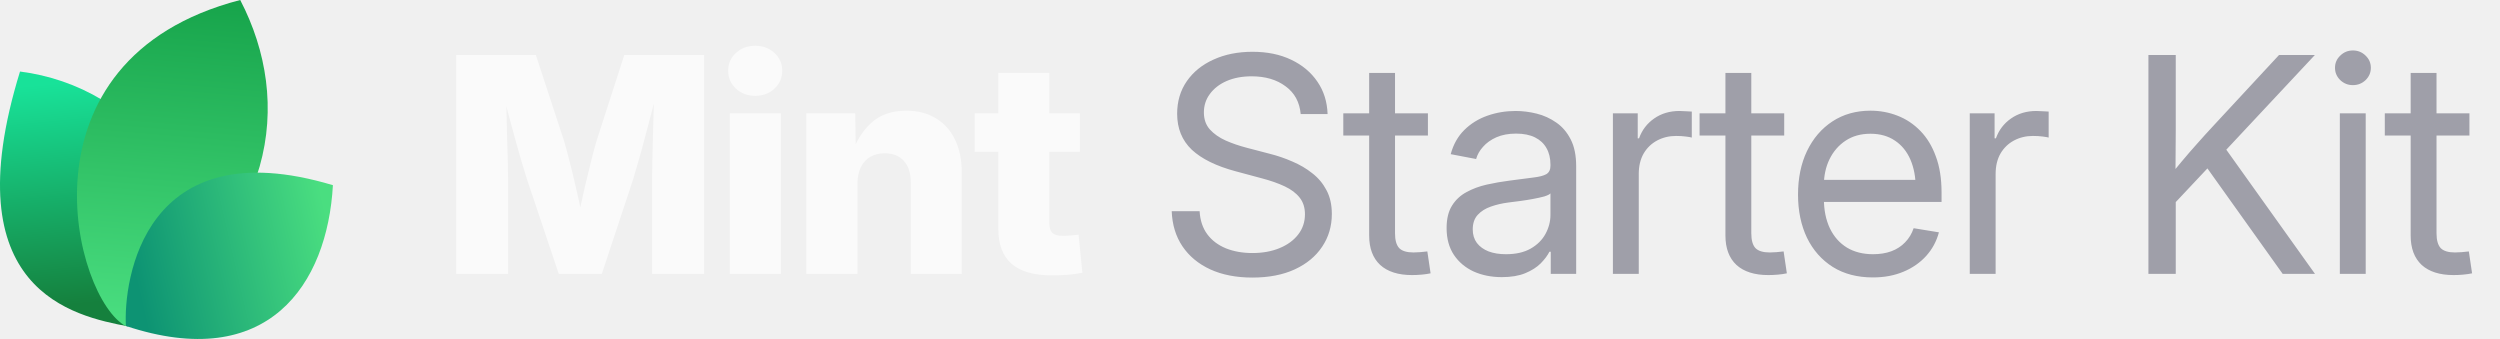
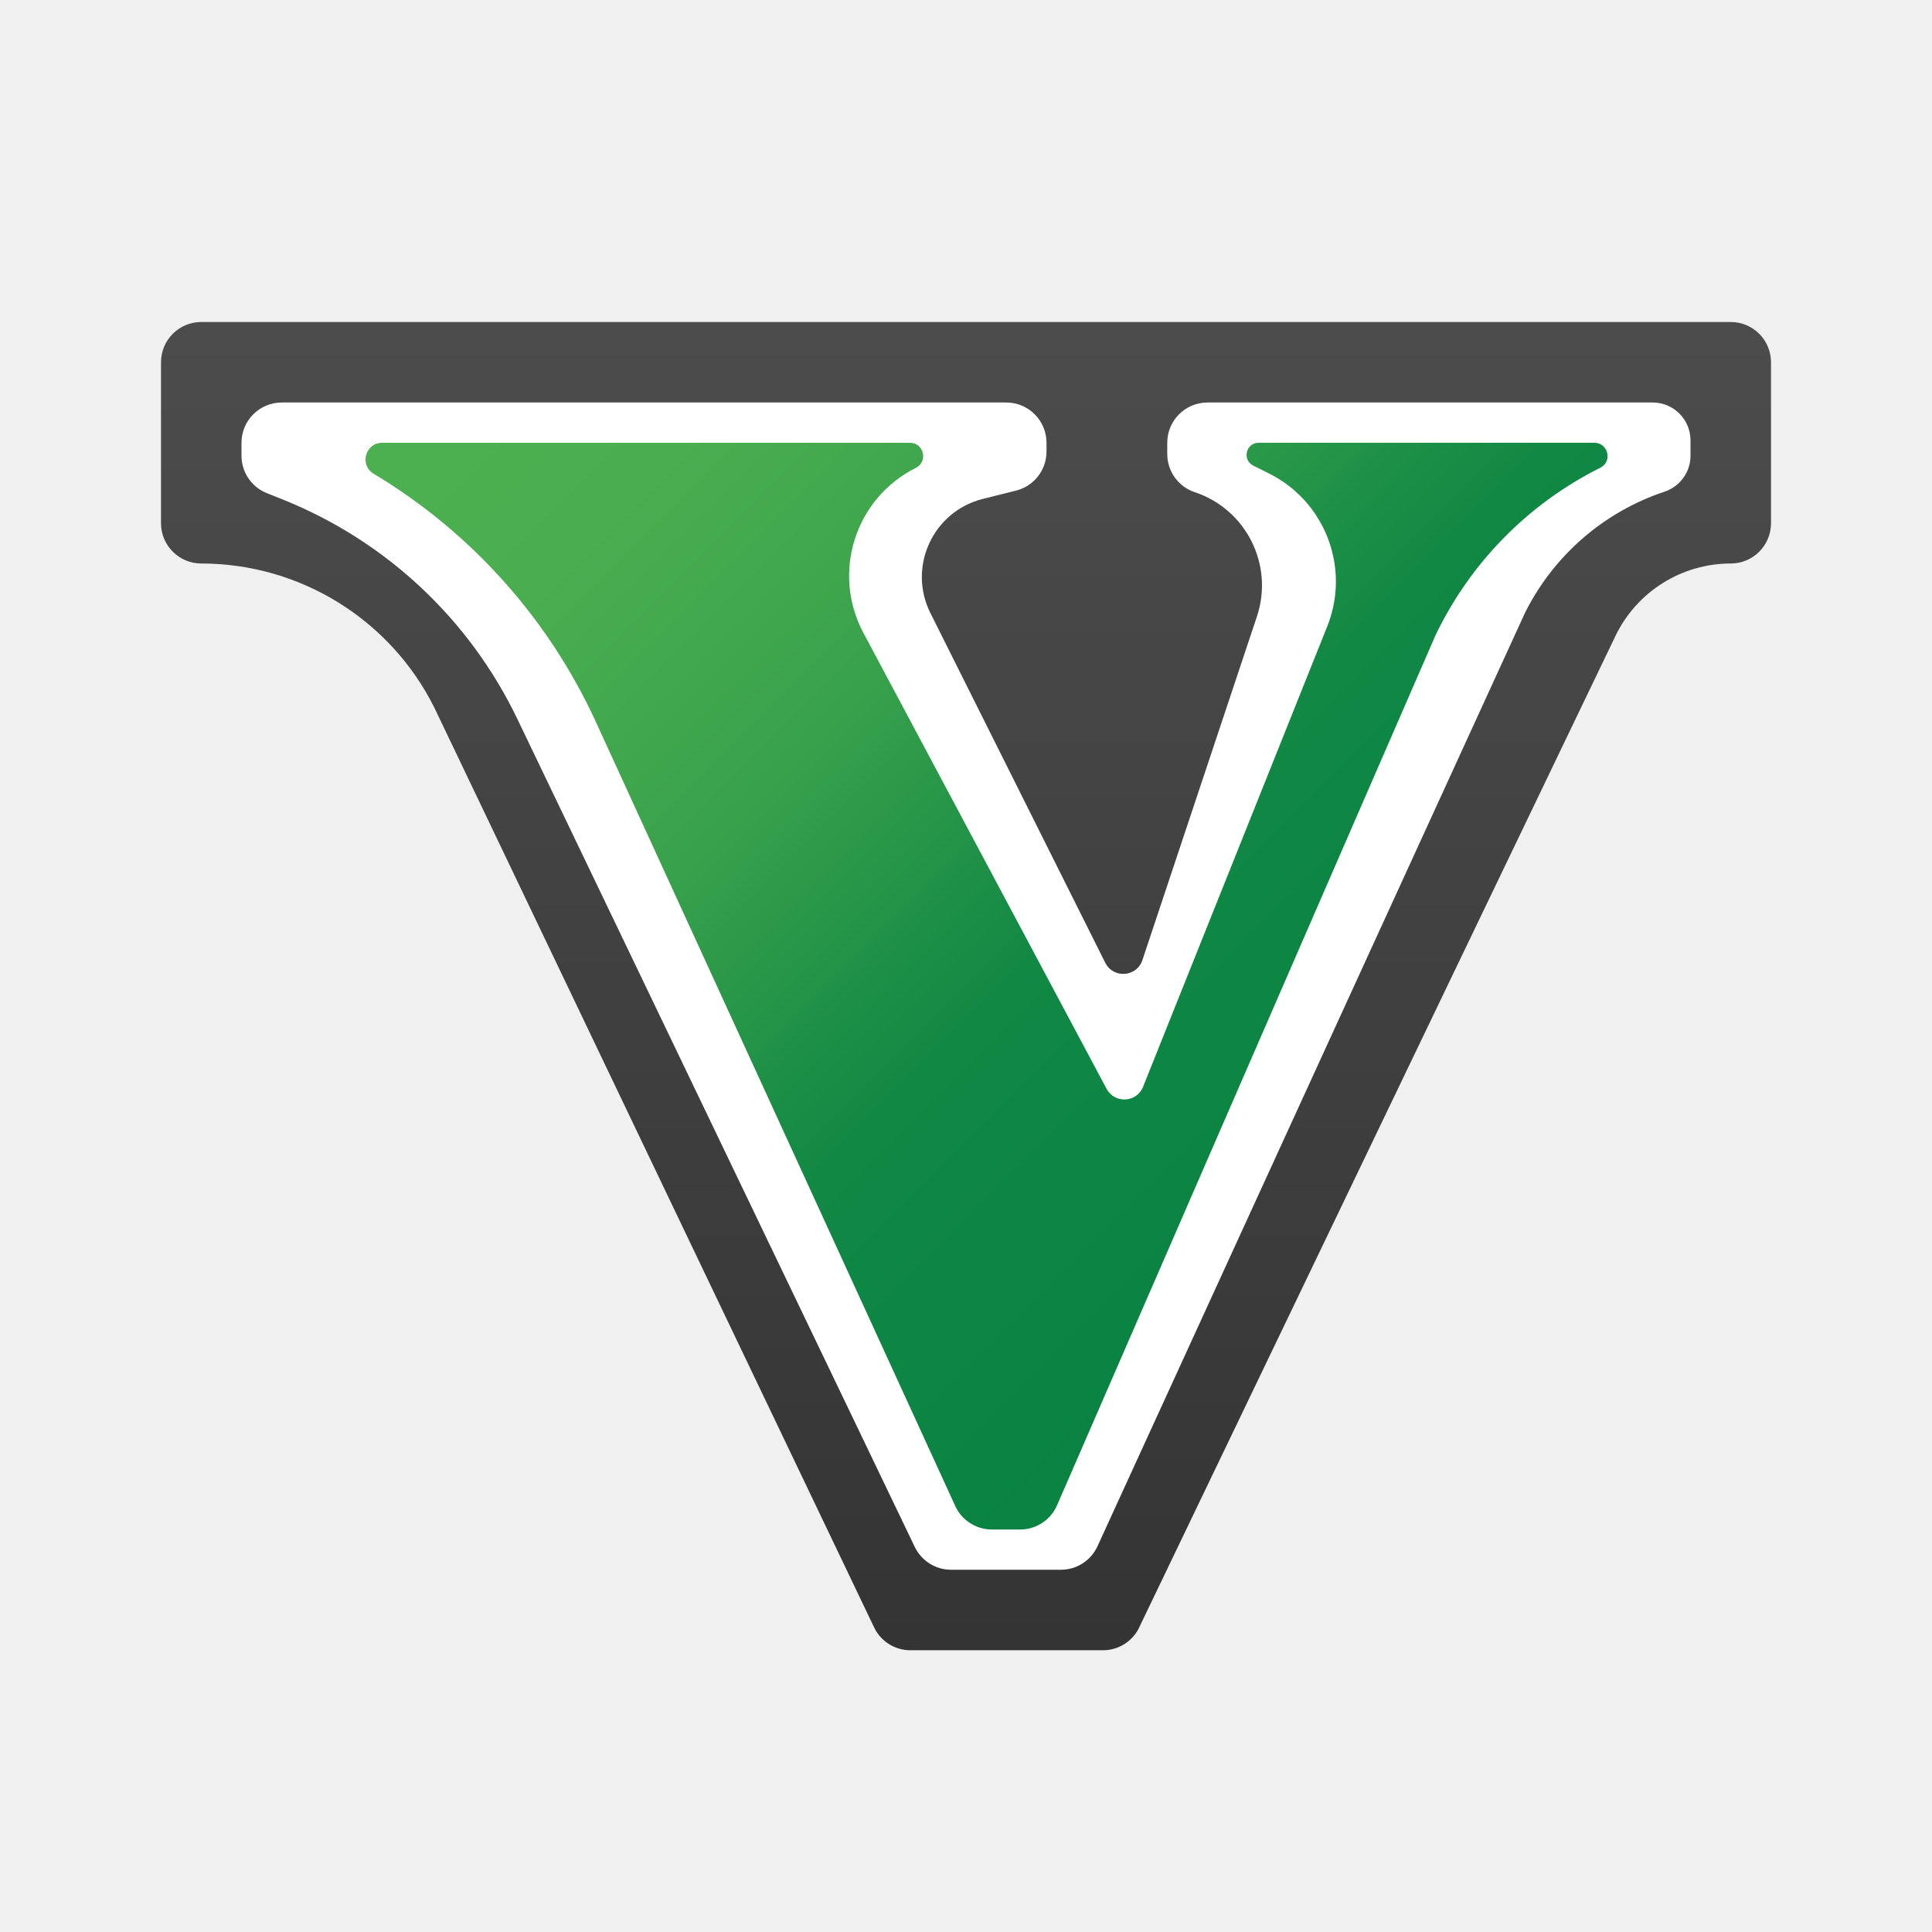
- <svg xmlns="http://www.w3.org/2000/svg" width="177" height="24" viewBox="0 0 177 24" fill="none">
-   <path d="M9.061 23.108C5.268 22.377 -3.391 20.627 1.417 5.064C9.634 6.099 16.973 14.064 9.061 23.108Z" fill="url(#paint0_linear_17557_2145)" />
-   <path d="M8.919 23.094C5.276 21.222 0.784 4.209 17.007 0C20.757 7.193 19.621 16.545 8.919 23.094Z" fill="url(#paint1_linear_17557_2145)" />
-   <path d="M8.914 23.079C8.735 19.882 10.159 9.085 23.57 13.111C23.181 20.123 18.984 26.418 8.914 23.079Z" fill="url(#paint2_linear_17557_2145)" />
-   <path d="M32.301 19.392V3.894H37.938L39.925 9.948C40.036 10.315 40.164 10.787 40.31 11.362C40.462 11.938 40.611 12.552 40.757 13.204C40.91 13.855 41.048 14.483 41.173 15.086C41.305 15.682 41.412 16.192 41.495 16.615H40.695C40.771 16.192 40.871 15.682 40.996 15.086C41.128 14.49 41.267 13.866 41.412 13.214C41.565 12.562 41.714 11.948 41.86 11.373C42.005 10.79 42.133 10.315 42.244 9.948L44.2 3.894H49.848V19.392H46.166V12.704C46.166 12.357 46.173 11.917 46.187 11.383C46.2 10.849 46.214 10.27 46.228 9.646C46.249 9.022 46.266 8.391 46.28 7.753C46.301 7.115 46.311 6.519 46.311 5.964H46.623C46.485 6.561 46.332 7.181 46.166 7.826C45.999 8.471 45.833 9.102 45.666 9.719C45.507 10.336 45.351 10.901 45.198 11.414C45.053 11.928 44.928 12.357 44.824 12.704L42.608 19.392H39.561L37.314 12.704C37.203 12.357 37.072 11.928 36.919 11.414C36.773 10.901 36.614 10.34 36.441 9.729C36.274 9.112 36.104 8.481 35.931 7.836C35.764 7.192 35.608 6.567 35.463 5.964H35.827C35.834 6.512 35.844 7.105 35.858 7.743C35.872 8.374 35.886 9.005 35.9 9.636C35.92 10.26 35.938 10.839 35.952 11.373C35.965 11.907 35.972 12.351 35.972 12.704V19.392H32.301ZM51.668 19.392V8.024H55.288V19.392H51.668ZM53.468 6.786C52.927 6.786 52.473 6.616 52.105 6.276C51.738 5.93 51.554 5.507 51.554 5.007C51.554 4.508 51.738 4.088 52.105 3.749C52.473 3.409 52.927 3.239 53.468 3.239C54.009 3.239 54.463 3.409 54.83 3.749C55.198 4.082 55.382 4.501 55.382 5.007C55.382 5.507 55.198 5.93 54.83 6.276C54.463 6.616 54.009 6.786 53.468 6.786ZM60.708 13.027V19.392H57.088V8.024H60.551L60.593 10.967H60.281C60.593 10.024 61.061 9.268 61.685 8.7C62.309 8.124 63.138 7.836 64.171 7.836C64.975 7.836 65.672 8.017 66.262 8.377C66.851 8.731 67.302 9.234 67.614 9.885C67.933 10.537 68.092 11.307 68.092 12.194V19.392H64.483V12.912C64.483 12.26 64.32 11.754 63.994 11.394C63.675 11.033 63.221 10.853 62.632 10.853C62.25 10.853 61.914 10.936 61.623 11.102C61.332 11.269 61.106 11.515 60.947 11.841C60.787 12.16 60.708 12.555 60.708 13.027ZM76.456 8.024V10.749H69.008V8.024H76.456ZM70.683 5.163H74.292V15.783C74.292 16.102 74.361 16.334 74.5 16.48C74.646 16.625 74.899 16.698 75.259 16.698C75.405 16.698 75.596 16.688 75.831 16.667C76.074 16.646 76.251 16.629 76.362 16.615L76.632 19.309C76.313 19.378 75.963 19.427 75.582 19.455C75.207 19.482 74.836 19.496 74.469 19.496C73.2 19.496 72.25 19.222 71.619 18.674C70.995 18.127 70.683 17.308 70.683 16.22V5.163Z" fill="#FAFAFA" />
-   <path d="M88.667 19.652C87.523 19.652 86.528 19.458 85.682 19.07C84.843 18.681 84.188 18.137 83.716 17.437C83.245 16.736 82.992 15.908 82.957 14.951H84.933C84.968 15.596 85.148 16.14 85.474 16.584C85.8 17.021 86.24 17.354 86.795 17.582C87.35 17.804 87.974 17.915 88.667 17.915C89.388 17.915 90.026 17.801 90.581 17.572C91.143 17.343 91.583 17.024 91.902 16.615C92.228 16.199 92.391 15.717 92.391 15.169C92.391 14.698 92.266 14.306 92.017 13.994C91.767 13.675 91.413 13.408 90.956 13.193C90.498 12.978 89.954 12.787 89.323 12.621L87.502 12.132C86.123 11.765 85.082 11.255 84.382 10.603C83.689 9.944 83.342 9.095 83.342 8.055C83.342 7.174 83.571 6.404 84.028 5.746C84.486 5.087 85.117 4.577 85.921 4.217C86.726 3.849 87.645 3.666 88.678 3.666C89.718 3.666 90.63 3.853 91.413 4.227C92.204 4.602 92.824 5.122 93.275 5.787C93.726 6.446 93.965 7.209 93.993 8.076H92.089C92.013 7.23 91.656 6.574 91.018 6.11C90.387 5.638 89.586 5.403 88.615 5.403C87.95 5.403 87.36 5.513 86.847 5.735C86.341 5.957 85.946 6.262 85.661 6.651C85.377 7.032 85.235 7.469 85.235 7.961C85.235 8.447 85.377 8.849 85.661 9.168C85.946 9.48 86.317 9.74 86.774 9.948C87.232 10.149 87.724 10.319 88.251 10.457L89.884 10.884C90.439 11.023 90.977 11.206 91.496 11.435C92.023 11.657 92.495 11.934 92.911 12.267C93.334 12.593 93.67 12.995 93.92 13.474C94.17 13.945 94.294 14.504 94.294 15.149C94.294 16.015 94.066 16.788 93.608 17.468C93.157 18.148 92.512 18.681 91.673 19.07C90.834 19.458 89.832 19.652 88.667 19.652ZM101.097 8.024V9.594H95.106V8.024H101.097ZM96.937 5.163H98.767V16.521C98.767 17 98.865 17.347 99.059 17.562C99.26 17.77 99.6 17.874 100.078 17.874C100.21 17.874 100.366 17.867 100.546 17.853C100.733 17.832 100.903 17.815 101.056 17.801L101.285 19.351C101.097 19.392 100.886 19.423 100.65 19.444C100.414 19.465 100.189 19.475 99.974 19.475C98.996 19.475 98.244 19.236 97.717 18.758C97.197 18.272 96.937 17.579 96.937 16.677V5.163ZM106.33 19.621C105.595 19.621 104.932 19.489 104.343 19.226C103.754 18.955 103.285 18.564 102.939 18.05C102.592 17.53 102.419 16.896 102.419 16.147C102.419 15.495 102.547 14.965 102.804 14.556C103.06 14.146 103.403 13.828 103.833 13.599C104.263 13.363 104.742 13.186 105.269 13.068C105.796 12.95 106.333 12.857 106.881 12.787C107.574 12.69 108.132 12.617 108.555 12.569C108.978 12.52 109.287 12.441 109.481 12.33C109.675 12.212 109.772 12.014 109.772 11.737V11.654C109.772 11.203 109.679 10.815 109.492 10.489C109.311 10.163 109.041 9.91 108.68 9.729C108.32 9.549 107.872 9.459 107.338 9.459C106.805 9.459 106.34 9.546 105.945 9.719C105.556 9.892 105.241 10.118 104.998 10.395C104.755 10.665 104.593 10.953 104.509 11.258L102.71 10.915C102.897 10.222 103.22 9.65 103.677 9.199C104.135 8.748 104.679 8.412 105.31 8.19C105.941 7.968 106.607 7.857 107.307 7.857C107.8 7.857 108.295 7.92 108.795 8.044C109.301 8.169 109.765 8.381 110.188 8.679C110.611 8.97 110.951 9.369 111.208 9.875C111.464 10.374 111.593 11.005 111.593 11.768V19.392H109.793V17.822H109.7C109.568 18.085 109.363 18.359 109.086 18.643C108.809 18.921 108.444 19.153 107.994 19.34C107.543 19.527 106.988 19.621 106.33 19.621ZM106.621 17.998C107.321 17.998 107.904 17.867 108.368 17.603C108.84 17.333 109.19 16.986 109.419 16.563C109.654 16.133 109.772 15.682 109.772 15.211V13.692C109.703 13.769 109.554 13.841 109.325 13.911C109.096 13.973 108.829 14.032 108.524 14.088C108.226 14.143 107.921 14.192 107.609 14.233C107.304 14.275 107.033 14.309 106.798 14.337C106.354 14.393 105.938 14.49 105.549 14.628C105.168 14.76 104.86 14.954 104.624 15.211C104.388 15.467 104.27 15.811 104.27 16.241C104.27 16.615 104.367 16.934 104.561 17.198C104.762 17.461 105.04 17.662 105.393 17.801C105.747 17.933 106.156 17.998 106.621 17.998ZM114.193 19.392V8.024H115.951V9.792H116.045C116.253 9.209 116.61 8.741 117.116 8.388C117.622 8.034 118.219 7.857 118.905 7.857C119.058 7.857 119.217 7.864 119.384 7.878C119.55 7.885 119.682 7.892 119.779 7.899V9.74C119.716 9.719 119.578 9.695 119.363 9.667C119.155 9.639 118.922 9.625 118.666 9.625C118.174 9.625 117.726 9.733 117.324 9.948C116.922 10.163 116.603 10.471 116.367 10.874C116.138 11.276 116.024 11.758 116.024 12.319V19.392H114.193ZM126.322 8.024V9.594H120.33V8.024H126.322ZM122.161 5.163H123.992V16.521C123.992 17 124.089 17.347 124.283 17.562C124.484 17.77 124.824 17.874 125.302 17.874C125.434 17.874 125.59 17.867 125.77 17.853C125.958 17.832 126.127 17.815 126.28 17.801L126.509 19.351C126.322 19.392 126.11 19.423 125.874 19.444C125.639 19.465 125.413 19.475 125.198 19.475C124.221 19.475 123.468 19.236 122.941 18.758C122.421 18.272 122.161 17.579 122.161 16.677V5.163ZM132.604 19.642C131.502 19.642 130.555 19.396 129.765 18.903C128.974 18.404 128.364 17.714 127.934 16.834C127.511 15.946 127.3 14.927 127.3 13.775C127.3 12.611 127.511 11.584 127.934 10.697C128.364 9.802 128.964 9.102 129.734 8.596C130.51 8.089 131.408 7.836 132.428 7.836C133.1 7.836 133.738 7.954 134.341 8.19C134.952 8.426 135.489 8.783 135.954 9.261C136.425 9.74 136.793 10.343 137.056 11.071C137.327 11.792 137.462 12.645 137.462 13.63V14.296H128.433V12.735H136.463L135.631 13.297C135.631 12.541 135.506 11.876 135.257 11.3C135.007 10.725 134.643 10.277 134.165 9.958C133.686 9.632 133.107 9.469 132.428 9.469C131.748 9.469 131.162 9.632 130.67 9.958C130.177 10.284 129.796 10.725 129.526 11.279C129.262 11.827 129.13 12.441 129.13 13.12V14.046C129.13 14.864 129.273 15.572 129.557 16.168C129.841 16.757 130.243 17.211 130.763 17.53C131.283 17.842 131.901 17.998 132.615 17.998C133.093 17.998 133.523 17.929 133.905 17.79C134.293 17.645 134.619 17.433 134.882 17.156C135.153 16.879 135.354 16.546 135.486 16.157L137.275 16.449C137.108 17.08 136.81 17.634 136.38 18.113C135.95 18.591 135.413 18.966 134.768 19.236C134.123 19.507 133.402 19.642 132.604 19.642ZM139.459 19.392V8.024H141.217V9.792H141.311C141.519 9.209 141.876 8.741 142.382 8.388C142.888 8.034 143.485 7.857 144.171 7.857C144.324 7.857 144.483 7.864 144.649 7.878C144.816 7.885 144.948 7.892 145.045 7.899V9.74C144.982 9.719 144.844 9.695 144.629 9.667C144.421 9.639 144.188 9.625 143.932 9.625C143.439 9.625 142.992 9.733 142.59 9.948C142.188 10.163 141.869 10.471 141.633 10.874C141.404 11.276 141.29 11.758 141.29 12.319V19.392H139.459ZM153.429 14.961V12.715C153.783 12.257 154.136 11.82 154.49 11.404C154.844 10.981 155.204 10.565 155.572 10.156C155.939 9.74 156.314 9.327 156.695 8.918L161.355 3.894H163.893L157.277 10.967H157.184L153.429 14.961ZM152.108 19.392V3.894H154.043V9.241L154.022 12.559L154.043 13.505V19.392H152.108ZM161.615 19.392L155.967 11.477L157.173 9.969L163.903 19.392H161.615ZM165.661 19.392V8.024H167.492V19.392H165.661ZM166.587 6.027C166.24 6.027 165.942 5.909 165.692 5.673C165.443 5.43 165.318 5.139 165.318 4.799C165.318 4.459 165.443 4.172 165.692 3.936C165.942 3.693 166.24 3.572 166.587 3.572C166.934 3.572 167.232 3.693 167.482 3.936C167.731 4.172 167.856 4.459 167.856 4.799C167.856 5.139 167.731 5.43 167.482 5.673C167.232 5.909 166.934 6.027 166.587 6.027ZM174.836 8.024V9.594H168.844V8.024H174.836ZM170.675 5.163H172.506V16.521C172.506 17 172.603 17.347 172.797 17.562C172.998 17.77 173.338 17.874 173.816 17.874C173.948 17.874 174.104 17.867 174.284 17.853C174.472 17.832 174.641 17.815 174.794 17.801L175.023 19.351C174.836 19.392 174.624 19.423 174.388 19.444C174.153 19.465 173.927 19.475 173.712 19.475C172.735 19.475 171.982 19.236 171.455 18.758C170.935 18.272 170.675 17.579 170.675 16.677V5.163Z" fill="#9F9FA9" />
-   <defs>
-     <linearGradient id="paint0_linear_17557_2145" x1="3.776" y1="5.916" x2="5.232" y2="21.559" gradientUnits="userSpaceOnUse">
-       <stop stop-color="#18E299" />
-       <stop offset="1" stop-color="#15803D" />
-     </linearGradient>
-     <linearGradient id="paint1_linear_17557_2145" x1="12.171" y1="-0.718" x2="10.19" y2="22.983" gradientUnits="userSpaceOnUse">
-       <stop stop-color="#16A34A" />
-       <stop offset="1" stop-color="#4ADE80" />
-     </linearGradient>
-     <linearGradient id="paint2_linear_17557_2145" x1="23.133" y1="15.353" x2="9.338" y2="18.52" gradientUnits="userSpaceOnUse">
-       <stop stop-color="#4ADE80" />
-       <stop offset="1" stop-color="#0D9373" />
-     </linearGradient>
-   </defs>
+ <svg xmlns="http://www.w3.org/2000/svg" version="1.1" id="Layer_1" x="0px" y="0px" viewBox="0 0 48 48" style="enable-background:new 0 0 48 48;" xml:space="preserve">
+   <linearGradient id="SVGID_1_" gradientUnits="userSpaceOnUse" x1="24" y1="39.744" x2="24" y2="6.848" gradientTransform="matrix(1 0 0 -1 0 47.8898)">
+     <stop offset="0" style="stop-color:#4C4C4C" />
+     <stop offset="1" style="stop-color:#343434" />
+   </linearGradient>
+   <path style="fill:url(#SVGID_1_);" d="M5,8h38c0.552,0,1,0.448,1,1v4c0,0.552-0.448,1-1,1l0,0c-1.222,0-2.337,0.701-2.866,1.803  L28.283,40.474C28.109,40.798,27.771,41,27.403,41h-4.785c-0.379,0-0.725-0.214-0.894-0.553l-10.935-22.87  C9.693,15.385,7.451,14,5,14l0,0c-0.552,0-1-0.448-1-1V9C4,8.448,4.448,8,5,8z" />
+   <path style="fill-rule:evenodd;clip-rule:evenodd;fill:#FFFFFF;" d="M6,11.323V11c0-0.552,0.448-1,1-1h18c0.552,0,1,0.448,1,1v0.219  c0,0.459-0.312,0.859-0.757,0.97l-0.824,0.206c-1.241,0.31-1.876,1.69-1.304,2.835l4.345,8.69c0.199,0.398,0.781,0.357,0.922-0.065  l2.846-8.539c0.426-1.279-0.265-2.662-1.544-3.088l0,0C29.275,12.092,29,11.71,29,11.279V11c0-0.552,0.448-1,1-1h11.061  C41.579,10,42,10.421,42,10.939v0.384c0,0.404-0.259,0.763-0.642,0.891l0,0c-1.51,0.503-2.758,1.586-3.469,3.009L27.267,38.416  C27.104,38.772,26.749,39,26.358,39h-2.729c-0.385,0-0.735-0.221-0.902-0.567l-9.874-20.571c-1.192-2.484-3.273-4.43-5.831-5.453  l-0.394-0.158C6.249,12.1,6,11.732,6,11.323z" />
+   <linearGradient id="SVGID_2_" gradientUnits="userSpaceOnUse" x1="14.755" y1="40.623" x2="36.92" y2="18.457" gradientTransform="matrix(1 0 0 -1 0 47.8898)">
+     <stop offset="0" style="stop-color:#4CAF50" />
+     <stop offset="0.133" style="stop-color:#4AAE50" />
+     <stop offset="0.239" style="stop-color:#43A94E" />
+     <stop offset="0.373" style="stop-color:#38A14C" />
+     <stop offset="0.482" style="stop-color:#279648" />
+     <stop offset="0.621" style="stop-color:#118844" />
+     <stop offset="1" style="stop-color:#088242" />
+   </linearGradient>
+   <path style="fill:url(#SVGID_2_);" d="M39.609,11h-8.338c-0.317,0-0.417,0.427-0.134,0.568l0.394,0.197  c1.396,0.698,2.023,2.349,1.444,3.797l0,0l0,0L31.6,19l-3.201,8.002c-0.158,0.395-0.705,0.425-0.906,0.05l-6.044-11.333  c-0.794-1.489-0.204-3.34,1.305-4.095c0.31-0.155,0.2-0.623-0.147-0.623H9.496c-0.42,0-0.573,0.553-0.213,0.769  c2.422,1.453,4.347,3.604,5.524,6.172l8.926,19.475C23.896,37.772,24.251,38,24.642,38h0.703c0.398,0,0.758-0.236,0.917-0.601  l9.405-21.621l0,0c0.865-1.802,2.305-3.265,4.094-4.158C40.07,11.465,39.954,11,39.609,11z" />
</svg>
